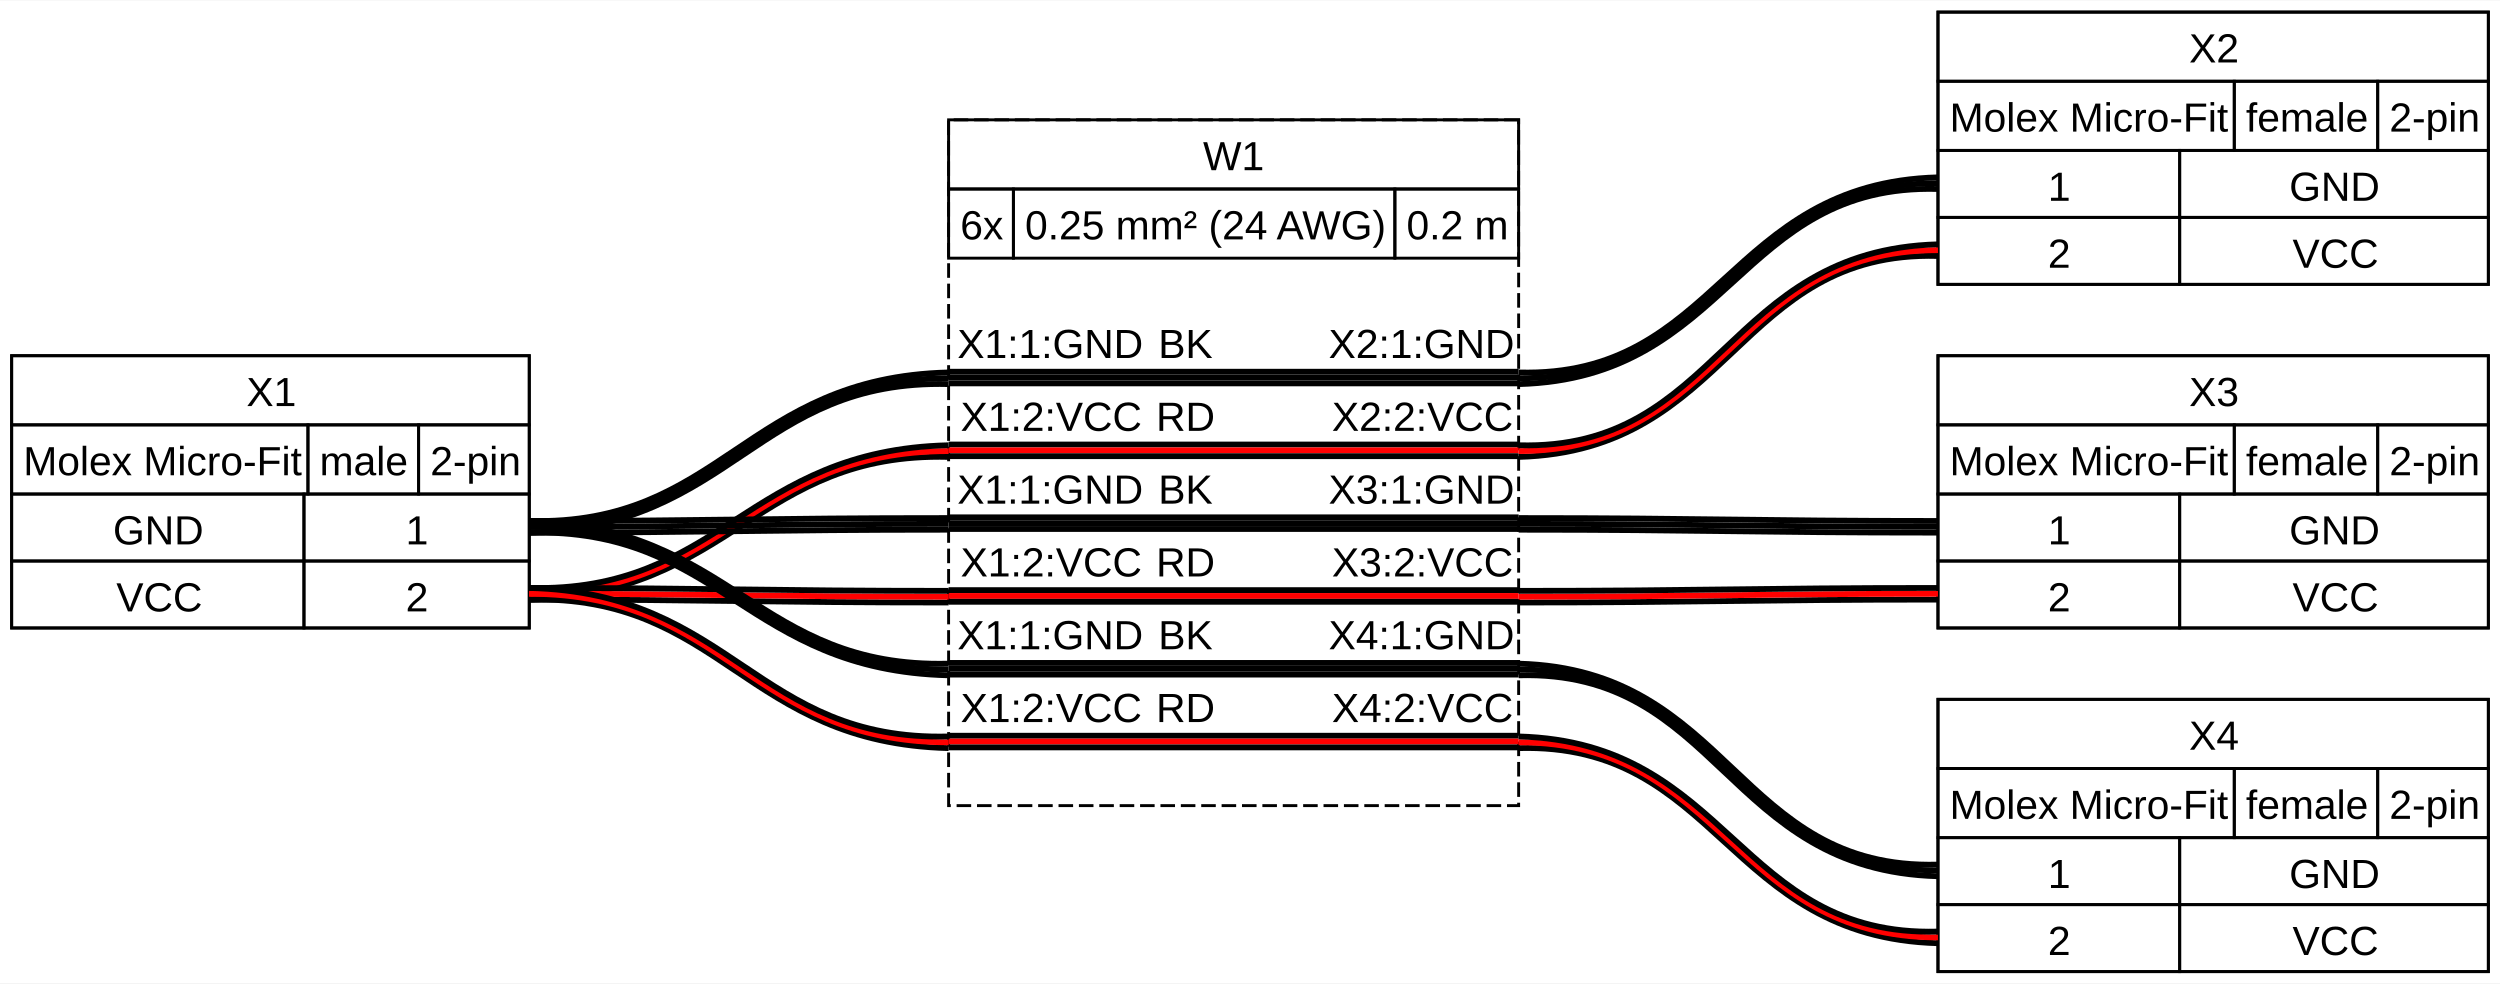
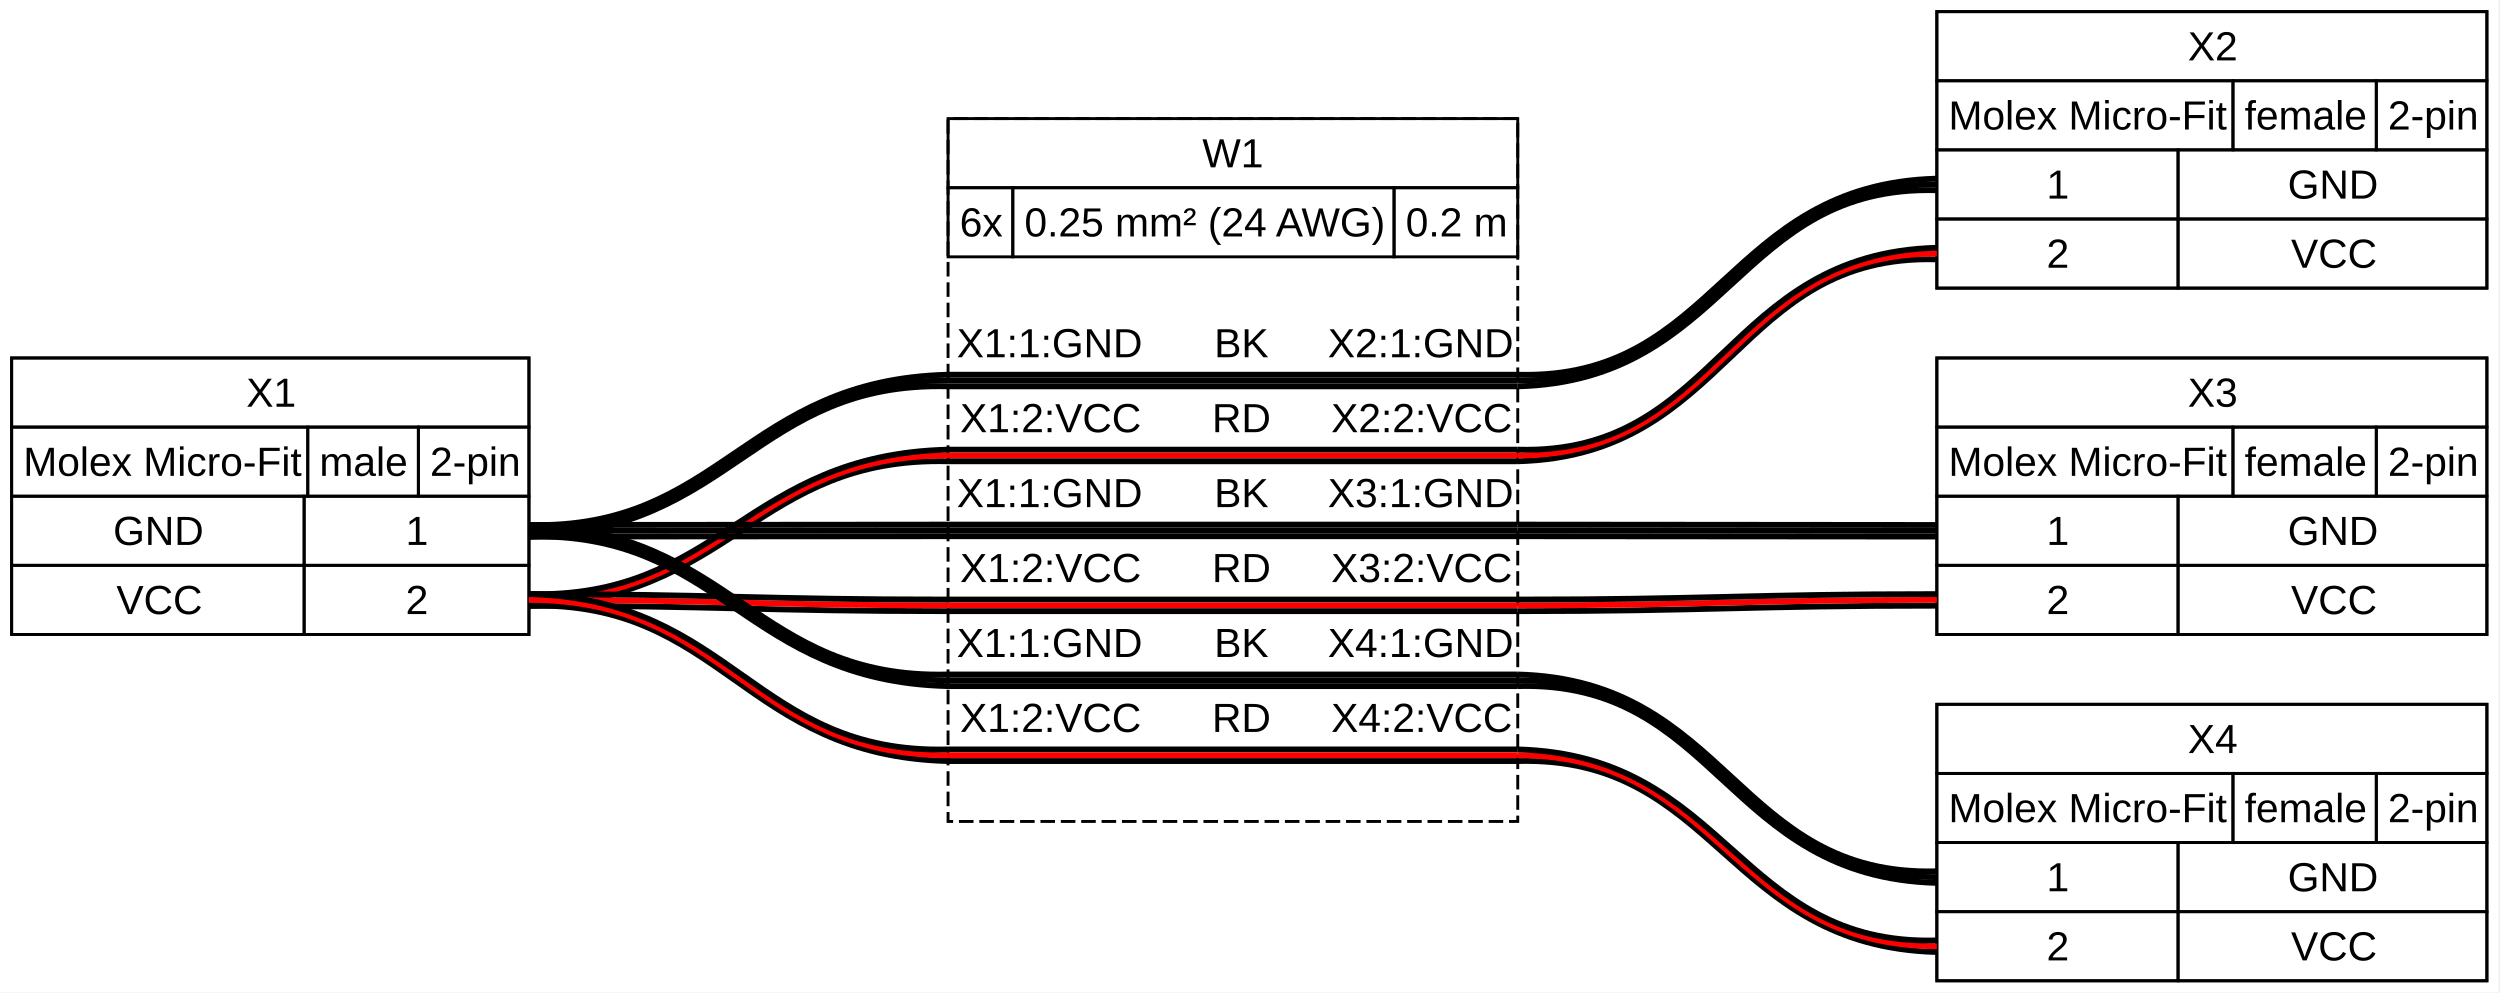
- <svg xmlns="http://www.w3.org/2000/svg" width="859pt" height="338pt" viewBox="0.00 0.00 858.50 337.50">
-   <g id="graph0" class="graph" transform="scale(1 1) rotate(0) translate(4 333.5)">
-     <polygon fill="#ffffff" stroke="none" points="-4,4 -4,-333.5 854.5,-333.5 854.5,4 -4,4" />
+ <svg xmlns="http://www.w3.org/2000/svg" width="859pt" height="341pt" viewBox="0.00 0.00 859.00 341.00">
+   <g id="graph0" class="graph" transform="scale(1 1) rotate(0) translate(4 337)">
+     <polygon fill="#ffffff" stroke="none" points="-4,4 -4,-337 854.5,-337 854.5,4 -4,4" />
    <g id="node1" class="node">
-       <polygon fill="#ffffff" stroke="black" points="177.75,-211.5 0,-211.5 0,-118 177.75,-118 177.75,-211.5" />
-       <polygon fill="none" stroke="black" points="0,-187.75 0,-211.5 177.75,-211.5 177.75,-187.75 0,-187.75" />
-       <text text-anchor="start" x="80.62" y="-194.2" font-family="arial" font-size="14.00">X1</text>
-       <polygon fill="none" stroke="black" points="0,-164 0,-187.75 101.75,-187.75 101.75,-164 0,-164" />
-       <text text-anchor="start" x="4" y="-170.45" font-family="arial" font-size="14.00">Molex Micro-Fit</text>
-       <polygon fill="none" stroke="black" points="101.75,-164 101.75,-187.75 139.75,-187.75 139.75,-164 101.75,-164" />
-       <text text-anchor="start" x="105.75" y="-170.45" font-family="arial" font-size="14.00">male</text>
-       <polygon fill="none" stroke="black" points="139.75,-164 139.75,-187.75 177.75,-187.75 177.75,-164 139.75,-164" />
-       <text text-anchor="start" x="143.75" y="-170.45" font-family="arial" font-size="14.00">2-pin</text>
-       <polygon fill="none" stroke="black" points="0,-141 0,-164 100.38,-164 100.38,-141 0,-141" />
-       <text text-anchor="start" x="34.81" y="-146.7" font-family="arial" font-size="14.00">GND</text>
-       <polygon fill="none" stroke="black" points="100.38,-141 100.38,-164 177.75,-164 177.75,-141 100.38,-141" />
-       <text text-anchor="start" x="135.31" y="-146.7" font-family="arial" font-size="14.00">1</text>
-       <polygon fill="none" stroke="black" points="0,-118 0,-141 100.38,-141 100.38,-118 0,-118" />
-       <text text-anchor="start" x="35.94" y="-123.7" font-family="arial" font-size="14.00">VCC</text>
-       <polygon fill="none" stroke="black" points="100.38,-118 100.38,-141 177.75,-141 177.75,-118 100.38,-118" />
-       <text text-anchor="start" x="135.31" y="-123.7" font-family="arial" font-size="14.00">2</text>
+       <polygon fill="#ffffff" stroke="black" points="177.75,-214 0,-214 0,-119 177.75,-119 177.75,-214" />
+       <polygon fill="none" stroke="black" points="0,-190.25 0,-214 177.75,-214 177.75,-190.25 0,-190.25" />
+       <text xml:space="preserve" text-anchor="start" x="80.62" y="-197.25" font-family="arial" font-size="14.00">X1</text>
+       <polygon fill="none" stroke="black" points="0,-166.5 0,-190.25 101.75,-190.25 101.75,-166.5 0,-166.5" />
+       <text xml:space="preserve" text-anchor="start" x="4" y="-173.5" font-family="arial" font-size="14.00">Molex Micro-Fit</text>
+       <polygon fill="none" stroke="black" points="101.75,-166.5 101.75,-190.25 139.75,-190.25 139.75,-166.5 101.75,-166.5" />
+       <text xml:space="preserve" text-anchor="start" x="105.75" y="-173.5" font-family="arial" font-size="14.00">male</text>
+       <polygon fill="none" stroke="black" points="139.75,-166.5 139.75,-190.25 177.75,-190.25 177.75,-166.5 139.75,-166.5" />
+       <text xml:space="preserve" text-anchor="start" x="143.75" y="-173.5" font-family="arial" font-size="14.00">2-pin</text>
+       <polygon fill="none" stroke="black" points="0,-142.75 0,-166.5 100.5,-166.5 100.5,-142.75 0,-142.75" />
+       <text xml:space="preserve" text-anchor="start" x="34.88" y="-149.75" font-family="arial" font-size="14.00">GND</text>
+       <polygon fill="none" stroke="black" points="100.5,-142.75 100.5,-166.5 177.75,-166.5 177.75,-142.75 100.5,-142.75" />
+       <text xml:space="preserve" text-anchor="start" x="135.38" y="-149.75" font-family="arial" font-size="14.00">1</text>
+       <polygon fill="none" stroke="black" points="0,-119 0,-142.75 100.5,-142.75 100.5,-119 0,-119" />
+       <text xml:space="preserve" text-anchor="start" x="36" y="-126" font-family="arial" font-size="14.00">VCC</text>
+       <polygon fill="none" stroke="black" points="100.5,-119 100.5,-142.75 177.75,-142.75 177.75,-119 100.5,-119" />
+       <text xml:space="preserve" text-anchor="start" x="135.38" y="-126" font-family="arial" font-size="14.00">2</text>
    </g>
    <g id="node5" class="node">
-       <polygon fill="#ffffff" stroke="black" stroke-dasharray="5,2" points="517.5,-292.5 321.75,-292.5 321.75,-57 517.5,-57 517.5,-292.5" />
-       <polygon fill="none" stroke="black" points="321.75,-268.75 321.75,-292.5 517.5,-292.5 517.5,-268.75 321.75,-268.75" />
-       <text text-anchor="start" x="409.12" y="-275.2" font-family="arial" font-size="14.00">W1</text>
-       <polygon fill="none" stroke="black" points="321.75,-245 321.75,-268.75 344,-268.75 344,-245 321.75,-245" />
-       <text text-anchor="start" x="325.75" y="-251.45" font-family="arial" font-size="14.00">6x</text>
-       <polygon fill="none" stroke="black" points="344,-245 344,-268.75 475,-268.75 475,-245 344,-245" />
-       <text text-anchor="start" x="348" y="-251.45" font-family="arial" font-size="14.00">0.25 mm² (24 AWG)</text>
-       <polygon fill="none" stroke="black" points="475,-245 475,-268.75 517.5,-268.75 517.5,-245 475,-245" />
-       <text text-anchor="start" x="479" y="-251.45" font-family="arial" font-size="14.00">0.2 m</text>
-       <text text-anchor="start" x="354" y="-229.7" font-family="arial" font-size="14.00"> </text>
-       <text text-anchor="start" x="324.75" y="-210.7" font-family="arial" font-size="14.00">X1:1:GND</text>
-       <text text-anchor="start" x="393.75" y="-210.7" font-family="arial" font-size="14.00">     BK    </text>
-       <text text-anchor="start" x="452.25" y="-210.7" font-family="arial" font-size="14.00">X2:1:GND</text>
-       <polygon fill="#000000" stroke="none" points="321.75,-205 321.75,-207 517.5,-207 517.5,-205 321.75,-205" />
-       <polygon fill="#000000" stroke="none" points="321.75,-203 321.75,-205 517.5,-205 517.5,-203 321.75,-203" />
-       <polygon fill="#000000" stroke="none" points="321.75,-201 321.75,-203 517.5,-203 517.5,-201 321.75,-201" />
-       <text text-anchor="start" x="325.88" y="-185.7" font-family="arial" font-size="14.00">X1:2:VCC</text>
-       <text text-anchor="start" x="393" y="-185.7" font-family="arial" font-size="14.00">     RD    </text>
-       <text text-anchor="start" x="453.38" y="-185.7" font-family="arial" font-size="14.00">X2:2:VCC</text>
-       <polygon fill="#000000" stroke="none" points="321.75,-180 321.75,-182 517.5,-182 517.5,-180 321.75,-180" />
-       <polygon fill="#ff0000" stroke="none" points="321.75,-178 321.75,-180 517.5,-180 517.5,-178 321.75,-178" />
-       <polygon fill="#000000" stroke="none" points="321.75,-176 321.75,-178 517.5,-178 517.5,-176 321.75,-176" />
-       <text text-anchor="start" x="324.75" y="-160.7" font-family="arial" font-size="14.00">X1:1:GND</text>
-       <text text-anchor="start" x="393.75" y="-160.7" font-family="arial" font-size="14.00">     BK    </text>
-       <text text-anchor="start" x="452.25" y="-160.7" font-family="arial" font-size="14.00">X3:1:GND</text>
-       <polygon fill="#000000" stroke="none" points="321.75,-155 321.75,-157 517.5,-157 517.5,-155 321.75,-155" />
-       <polygon fill="#000000" stroke="none" points="321.75,-153 321.75,-155 517.5,-155 517.5,-153 321.75,-153" />
-       <polygon fill="#000000" stroke="none" points="321.75,-151 321.75,-153 517.5,-153 517.5,-151 321.75,-151" />
-       <text text-anchor="start" x="325.88" y="-135.7" font-family="arial" font-size="14.00">X1:2:VCC</text>
-       <text text-anchor="start" x="393" y="-135.7" font-family="arial" font-size="14.00">     RD    </text>
-       <text text-anchor="start" x="453.38" y="-135.7" font-family="arial" font-size="14.00">X3:2:VCC</text>
+       <polygon fill="#ffffff" stroke="black" stroke-dasharray="5,2" points="517.5,-296.25 321.75,-296.25 321.75,-54.75 517.5,-54.75 517.5,-296.25" />
+       <polygon fill="none" stroke="black" points="321.75,-272.5 321.75,-296.25 517.5,-296.25 517.5,-272.5 321.75,-272.5" />
+       <text xml:space="preserve" text-anchor="start" x="409.12" y="-279.5" font-family="arial" font-size="14.00">W1</text>
+       <polygon fill="none" stroke="black" points="321.75,-248.75 321.75,-272.5 344,-272.5 344,-248.75 321.75,-248.75" />
+       <text xml:space="preserve" text-anchor="start" x="325.75" y="-255.75" font-family="arial" font-size="14.00">6x</text>
+       <polygon fill="none" stroke="black" points="344,-248.75 344,-272.5 475,-272.5 475,-248.75 344,-248.75" />
+       <text xml:space="preserve" text-anchor="start" x="348" y="-255.75" font-family="arial" font-size="14.00">0.25 mm² (24 AWG)</text>
+       <polygon fill="none" stroke="black" points="475,-248.75 475,-272.5 517.5,-272.5 517.5,-248.75 475,-248.75" />
+       <text xml:space="preserve" text-anchor="start" x="479" y="-255.75" font-family="arial" font-size="14.00">0.2 m</text>
+       <text xml:space="preserve" text-anchor="start" x="354" y="-234" font-family="arial" font-size="14.00"> </text>
+       <text xml:space="preserve" text-anchor="start" x="324.75" y="-214.25" font-family="arial" font-size="14.00">X1:1:GND</text>
+       <text xml:space="preserve" text-anchor="start" x="393.75" y="-214.25" font-family="arial" font-size="14.00">     BK    </text>
+       <text xml:space="preserve" text-anchor="start" x="452.25" y="-214.25" font-family="arial" font-size="14.00">X2:1:GND</text>
+       <polygon fill="#000000" stroke="none" points="321.75,-207.25 321.75,-209.25 517.5,-209.25 517.5,-207.25 321.75,-207.25" />
+       <polygon fill="#000000" stroke="none" points="321.75,-205.25 321.75,-207.25 517.5,-207.25 517.5,-205.25 321.75,-205.25" />
+       <polygon fill="#000000" stroke="none" points="321.75,-203.25 321.75,-205.25 517.5,-205.25 517.5,-203.25 321.75,-203.25" />
+       <text xml:space="preserve" text-anchor="start" x="325.88" y="-188.5" font-family="arial" font-size="14.00">X1:2:VCC</text>
+       <text xml:space="preserve" text-anchor="start" x="393" y="-188.5" font-family="arial" font-size="14.00">     RD    </text>
+       <text xml:space="preserve" text-anchor="start" x="453.38" y="-188.5" font-family="arial" font-size="14.00">X2:2:VCC</text>
+       <polygon fill="#000000" stroke="none" points="321.75,-181.5 321.75,-183.5 517.5,-183.5 517.5,-181.5 321.75,-181.5" />
+       <polygon fill="#ff0000" stroke="none" points="321.75,-179.5 321.75,-181.5 517.5,-181.5 517.5,-179.5 321.75,-179.5" />
+       <polygon fill="#000000" stroke="none" points="321.75,-177.5 321.75,-179.5 517.5,-179.5 517.5,-177.5 321.75,-177.5" />
+       <text xml:space="preserve" text-anchor="start" x="324.75" y="-162.75" font-family="arial" font-size="14.00">X1:1:GND</text>
+       <text xml:space="preserve" text-anchor="start" x="393.75" y="-162.75" font-family="arial" font-size="14.00">     BK    </text>
+       <text xml:space="preserve" text-anchor="start" x="452.25" y="-162.75" font-family="arial" font-size="14.00">X3:1:GND</text>
+       <polygon fill="#000000" stroke="none" points="321.75,-155.75 321.75,-157.75 517.5,-157.75 517.5,-155.75 321.75,-155.75" />
+       <polygon fill="#000000" stroke="none" points="321.75,-153.75 321.75,-155.75 517.5,-155.75 517.5,-153.75 321.75,-153.75" />
+       <polygon fill="#000000" stroke="none" points="321.75,-151.75 321.75,-153.75 517.5,-153.75 517.5,-151.75 321.75,-151.75" />
+       <text xml:space="preserve" text-anchor="start" x="325.88" y="-137" font-family="arial" font-size="14.00">X1:2:VCC</text>
+       <text xml:space="preserve" text-anchor="start" x="393" y="-137" font-family="arial" font-size="14.00">     RD    </text>
+       <text xml:space="preserve" text-anchor="start" x="453.38" y="-137" font-family="arial" font-size="14.00">X3:2:VCC</text>
      <polygon fill="#000000" stroke="none" points="321.75,-130 321.75,-132 517.5,-132 517.5,-130 321.75,-130" />
      <polygon fill="#ff0000" stroke="none" points="321.75,-128 321.75,-130 517.5,-130 517.5,-128 321.75,-128" />
      <polygon fill="#000000" stroke="none" points="321.75,-126 321.75,-128 517.5,-128 517.5,-126 321.75,-126" />
-       <text text-anchor="start" x="324.75" y="-110.7" font-family="arial" font-size="14.00">X1:1:GND</text>
-       <text text-anchor="start" x="393.75" y="-110.7" font-family="arial" font-size="14.00">     BK    </text>
-       <text text-anchor="start" x="452.25" y="-110.7" font-family="arial" font-size="14.00">X4:1:GND</text>
-       <polygon fill="#000000" stroke="none" points="321.75,-105 321.75,-107 517.5,-107 517.5,-105 321.75,-105" />
-       <polygon fill="#000000" stroke="none" points="321.75,-103 321.75,-105 517.5,-105 517.5,-103 321.75,-103" />
-       <polygon fill="#000000" stroke="none" points="321.75,-101 321.75,-103 517.5,-103 517.5,-101 321.75,-101" />
-       <text text-anchor="start" x="325.88" y="-85.7" font-family="arial" font-size="14.00">X1:2:VCC</text>
-       <text text-anchor="start" x="393" y="-85.7" font-family="arial" font-size="14.00">     RD    </text>
-       <text text-anchor="start" x="453.38" y="-85.7" font-family="arial" font-size="14.00">X4:2:VCC</text>
-       <polygon fill="#000000" stroke="none" points="321.75,-80 321.75,-82 517.5,-82 517.5,-80 321.75,-80" />
-       <polygon fill="#ff0000" stroke="none" points="321.75,-78 321.75,-80 517.5,-80 517.5,-78 321.75,-78" />
-       <polygon fill="#000000" stroke="none" points="321.75,-76 321.75,-78 517.5,-78 517.5,-76 321.75,-76" />
-       <text text-anchor="start" x="354" y="-60.7" font-family="arial" font-size="14.00"> </text>
+       <text xml:space="preserve" text-anchor="start" x="324.75" y="-111.25" font-family="arial" font-size="14.00">X1:1:GND</text>
+       <text xml:space="preserve" text-anchor="start" x="393.75" y="-111.25" font-family="arial" font-size="14.00">     BK    </text>
+       <text xml:space="preserve" text-anchor="start" x="452.25" y="-111.25" font-family="arial" font-size="14.00">X4:1:GND</text>
+       <polygon fill="#000000" stroke="none" points="321.75,-104.25 321.75,-106.25 517.5,-106.25 517.5,-104.25 321.75,-104.25" />
+       <polygon fill="#000000" stroke="none" points="321.75,-102.25 321.75,-104.25 517.5,-104.25 517.5,-102.25 321.75,-102.25" />
+       <polygon fill="#000000" stroke="none" points="321.75,-100.25 321.75,-102.25 517.5,-102.25 517.5,-100.25 321.75,-100.25" />
+       <text xml:space="preserve" text-anchor="start" x="325.88" y="-85.5" font-family="arial" font-size="14.00">X1:2:VCC</text>
+       <text xml:space="preserve" text-anchor="start" x="393" y="-85.5" font-family="arial" font-size="14.00">     RD    </text>
+       <text xml:space="preserve" text-anchor="start" x="453.38" y="-85.5" font-family="arial" font-size="14.00">X4:2:VCC</text>
+       <polygon fill="#000000" stroke="none" points="321.75,-78.5 321.75,-80.5 517.5,-80.5 517.5,-78.5 321.75,-78.5" />
+       <polygon fill="#ff0000" stroke="none" points="321.75,-76.5 321.75,-78.5 517.5,-78.5 517.5,-76.5 321.75,-76.5" />
+       <polygon fill="#000000" stroke="none" points="321.75,-74.5 321.75,-76.5 517.5,-76.5 517.5,-74.5 321.75,-74.5" />
+       <text xml:space="preserve" text-anchor="start" x="354" y="-59.75" font-family="arial" font-size="14.00"> </text>
    </g>
    <g id="edge1" class="edge">
-       <path fill="none" stroke="#000000" stroke-width="2" d="M177.75,-150.75C247.62,-152.43 255.83,-203.43 321.75,-201.75" />
-       <path fill="none" stroke="#000000" stroke-width="2" d="M177.75,-152.75C245.65,-152.75 253.85,-203.75 321.75,-203.75" />
-       <path fill="none" stroke="#000000" stroke-width="2" d="M177.75,-154.75C243.67,-153.07 251.88,-204.07 321.75,-205.75" />
+       <path fill="none" stroke="#000000" stroke-width="2" d="M177.75,-152.63C247.71,-154.32 255.74,-205.94 321.75,-204.25" />
+       <path fill="none" stroke="#000000" stroke-width="2" d="M177.75,-154.63C245.74,-154.62 253.76,-206.25 321.75,-206.25" />
+       <path fill="none" stroke="#000000" stroke-width="2" d="M177.75,-156.62C243.76,-154.93 251.79,-206.56 321.75,-208.25" />
    </g>
    <g id="edge3" class="edge">
-       <path fill="none" stroke="#000000" stroke-width="2" d="M177.75,-127.75C247.32,-129.4 256.11,-178.4 321.75,-176.75" />
-       <path fill="none" stroke="#ff0000" stroke-width="2" d="M177.75,-129.75C245.35,-129.75 254.15,-178.75 321.75,-178.75" />
-       <path fill="none" stroke="#000000" stroke-width="2" d="M177.75,-131.75C243.39,-130.1 252.18,-179.1 321.75,-180.75" />
+       <path fill="none" stroke="#000000" stroke-width="2" d="M177.75,-128.88C247.41,-130.53 256.03,-180.16 321.75,-178.5" />
+       <path fill="none" stroke="#ff0000" stroke-width="2" d="M177.75,-130.88C245.44,-130.88 254.06,-180.5 321.75,-180.5" />
+       <path fill="none" stroke="#000000" stroke-width="2" d="M177.75,-132.87C243.47,-131.22 252.09,-180.84 321.75,-182.5" />
    </g>
    <g id="edge5" class="edge">
-       <path fill="none" stroke="#000000" stroke-width="2" d="M177.75,-150.75C241.88,-150.75 257.87,-151.75 321.75,-151.75" />
-       <path fill="none" stroke="#000000" stroke-width="2" d="M177.75,-152.75C241.75,-152.75 257.75,-153.75 321.75,-153.75" />
-       <path fill="none" stroke="#000000" stroke-width="2" d="M177.75,-154.75C241.63,-154.75 257.62,-155.75 321.75,-155.75" />
+       <path fill="none" stroke="#000000" stroke-width="2" d="M177.75,-152.63C241.77,-152.63 257.77,-152.75 321.75,-152.75" />
+       <path fill="none" stroke="#000000" stroke-width="2" d="M177.75,-154.62C241.75,-154.63 257.75,-154.75 321.75,-154.75" />
+       <path fill="none" stroke="#000000" stroke-width="2" d="M177.75,-156.62C241.73,-156.62 257.73,-156.75 321.75,-156.75" />
    </g>
    <g id="edge7" class="edge">
-       <path fill="none" stroke="#000000" stroke-width="2" d="M177.75,-127.75C241.63,-127.75 257.62,-126.75 321.75,-126.75" />
-       <path fill="none" stroke="#ff0000" stroke-width="2" d="M177.75,-129.75C241.75,-129.75 257.75,-128.75 321.75,-128.75" />
-       <path fill="none" stroke="#000000" stroke-width="2" d="M177.75,-131.75C241.88,-131.75 257.87,-130.75 321.75,-130.75" />
+       <path fill="none" stroke="#000000" stroke-width="2" d="M177.75,-128.88C241.52,-128.89 257.51,-127.01 321.75,-127" />
+       <path fill="none" stroke="#ff0000" stroke-width="2" d="M177.75,-130.88C241.76,-130.88 257.74,-129 321.75,-129" />
+       <path fill="none" stroke="#000000" stroke-width="2" d="M177.75,-132.87C241.99,-132.86 257.98,-130.99 321.75,-131" />
    </g>
    <g id="edge9" class="edge">
-       <path fill="none" stroke="#000000" stroke-width="2" d="M177.75,-150.75C243.39,-152.4 252.18,-103.4 321.75,-101.75" />
-       <path fill="none" stroke="#000000" stroke-width="2" d="M177.75,-152.75C245.35,-152.75 254.15,-103.75 321.75,-103.75" />
-       <path fill="none" stroke="#000000" stroke-width="2" d="M177.75,-154.75C247.32,-153.1 256.11,-104.1 321.75,-105.75" />
+       <path fill="none" stroke="#000000" stroke-width="2" d="M177.75,-152.63C243.73,-154.31 251.82,-102.94 321.75,-101.25" />
+       <path fill="none" stroke="#000000" stroke-width="2" d="M177.75,-154.62C245.7,-154.62 253.8,-103.25 321.75,-103.25" />
+       <path fill="none" stroke="#000000" stroke-width="2" d="M177.75,-156.62C247.68,-154.94 255.77,-103.56 321.75,-105.25" />
    </g>
    <g id="edge11" class="edge">
-       <path fill="none" stroke="#000000" stroke-width="2" d="M177.75,-127.75C243.67,-129.43 251.88,-78.43 321.75,-76.75" />
-       <path fill="none" stroke="#ff0000" stroke-width="2" d="M177.75,-129.75C245.65,-129.75 253.85,-78.75 321.75,-78.75" />
-       <path fill="none" stroke="#000000" stroke-width="2" d="M177.75,-131.75C247.62,-130.07 255.83,-79.07 321.75,-80.75" />
+       <path fill="none" stroke="#000000" stroke-width="2" d="M177.75,-128.88C244.02,-130.6 251.51,-77.22 321.75,-75.5" />
+       <path fill="none" stroke="#ff0000" stroke-width="2" d="M177.75,-130.88C246,-130.88 253.5,-77.5 321.75,-77.5" />
+       <path fill="none" stroke="#000000" stroke-width="2" d="M177.75,-132.87C247.99,-131.15 255.48,-77.78 321.75,-79.5" />
    </g>
    <g id="node2" class="node">
-       <polygon fill="#ffffff" stroke="black" points="850.5,-329.5 661.5,-329.5 661.5,-236 850.5,-236 850.5,-329.5" />
-       <polygon fill="none" stroke="black" points="661.5,-305.75 661.5,-329.5 850.5,-329.5 850.5,-305.75 661.5,-305.75" />
-       <text text-anchor="start" x="747.75" y="-312.2" font-family="arial" font-size="14.00">X2</text>
-       <polygon fill="none" stroke="black" points="661.5,-282 661.5,-305.75 763.25,-305.75 763.25,-282 661.5,-282" />
-       <text text-anchor="start" x="665.5" y="-288.45" font-family="arial" font-size="14.00">Molex Micro-Fit</text>
-       <polygon fill="none" stroke="black" points="763.25,-282 763.25,-305.75 812.5,-305.75 812.5,-282 763.25,-282" />
-       <text text-anchor="start" x="767.25" y="-288.45" font-family="arial" font-size="14.00">female</text>
-       <polygon fill="none" stroke="black" points="812.5,-282 812.5,-305.75 850.5,-305.75 850.5,-282 812.5,-282" />
-       <text text-anchor="start" x="816.5" y="-288.45" font-family="arial" font-size="14.00">2-pin</text>
-       <polygon fill="none" stroke="black" points="661.5,-259 661.5,-282 744.5,-282 744.5,-259 661.5,-259" />
-       <text text-anchor="start" x="699.25" y="-264.7" font-family="arial" font-size="14.00">1</text>
-       <polygon fill="none" stroke="black" points="744.5,-259 744.5,-282 850.5,-282 850.5,-259 744.5,-259" />
-       <text text-anchor="start" x="782.12" y="-264.7" font-family="arial" font-size="14.00">GND</text>
-       <polygon fill="none" stroke="black" points="661.5,-236 661.5,-259 744.5,-259 744.5,-236 661.5,-236" />
-       <text text-anchor="start" x="699.25" y="-241.7" font-family="arial" font-size="14.00">2</text>
-       <polygon fill="none" stroke="black" points="744.5,-236 744.5,-259 850.5,-259 850.5,-236 744.5,-236" />
-       <text text-anchor="start" x="783.25" y="-241.7" font-family="arial" font-size="14.00">VCC</text>
+       <polygon fill="#ffffff" stroke="black" points="850.5,-333 661.5,-333 661.5,-238 850.5,-238 850.5,-333" />
+       <polygon fill="none" stroke="black" points="661.5,-309.25 661.5,-333 850.5,-333 850.5,-309.25 661.5,-309.25" />
+       <text xml:space="preserve" text-anchor="start" x="747.75" y="-316.25" font-family="arial" font-size="14.00">X2</text>
+       <polygon fill="none" stroke="black" points="661.5,-285.5 661.5,-309.25 763.25,-309.25 763.25,-285.5 661.5,-285.5" />
+       <text xml:space="preserve" text-anchor="start" x="665.5" y="-292.5" font-family="arial" font-size="14.00">Molex Micro-Fit</text>
+       <polygon fill="none" stroke="black" points="763.25,-285.5 763.25,-309.25 812.5,-309.25 812.5,-285.5 763.25,-285.5" />
+       <text xml:space="preserve" text-anchor="start" x="767.25" y="-292.5" font-family="arial" font-size="14.00">female</text>
+       <polygon fill="none" stroke="black" points="812.5,-285.5 812.5,-309.25 850.5,-309.25 850.5,-285.5 812.5,-285.5" />
+       <text xml:space="preserve" text-anchor="start" x="816.5" y="-292.5" font-family="arial" font-size="14.00">2-pin</text>
+       <polygon fill="none" stroke="black" points="661.5,-261.75 661.5,-285.5 744.38,-285.5 744.38,-261.75 661.5,-261.75" />
+       <text xml:space="preserve" text-anchor="start" x="699.19" y="-268.75" font-family="arial" font-size="14.00">1</text>
+       <polygon fill="none" stroke="black" points="744.38,-261.75 744.38,-285.5 850.5,-285.5 850.5,-261.75 744.38,-261.75" />
+       <text xml:space="preserve" text-anchor="start" x="782.06" y="-268.75" font-family="arial" font-size="14.00">GND</text>
+       <polygon fill="none" stroke="black" points="661.5,-238 661.5,-261.75 744.38,-261.75 744.38,-238 661.5,-238" />
+       <text xml:space="preserve" text-anchor="start" x="699.19" y="-245" font-family="arial" font-size="14.00">2</text>
+       <polygon fill="none" stroke="black" points="744.38,-238 744.38,-261.75 850.5,-261.75 850.5,-238 744.38,-238" />
+       <text xml:space="preserve" text-anchor="start" x="783.19" y="-245" font-family="arial" font-size="14.00">VCC</text>
    </g>
    <g id="node3" class="node">
-       <polygon fill="#ffffff" stroke="black" points="850.5,-211.5 661.5,-211.5 661.5,-118 850.5,-118 850.5,-211.5" />
-       <polygon fill="none" stroke="black" points="661.5,-187.75 661.5,-211.5 850.5,-211.5 850.5,-187.75 661.5,-187.75" />
-       <text text-anchor="start" x="747.75" y="-194.2" font-family="arial" font-size="14.00">X3</text>
-       <polygon fill="none" stroke="black" points="661.5,-164 661.5,-187.75 763.25,-187.75 763.25,-164 661.5,-164" />
-       <text text-anchor="start" x="665.5" y="-170.45" font-family="arial" font-size="14.00">Molex Micro-Fit</text>
-       <polygon fill="none" stroke="black" points="763.25,-164 763.25,-187.75 812.5,-187.75 812.5,-164 763.25,-164" />
-       <text text-anchor="start" x="767.25" y="-170.45" font-family="arial" font-size="14.00">female</text>
-       <polygon fill="none" stroke="black" points="812.5,-164 812.5,-187.75 850.5,-187.75 850.5,-164 812.5,-164" />
-       <text text-anchor="start" x="816.5" y="-170.45" font-family="arial" font-size="14.00">2-pin</text>
-       <polygon fill="none" stroke="black" points="661.5,-141 661.5,-164 744.5,-164 744.5,-141 661.5,-141" />
-       <text text-anchor="start" x="699.25" y="-146.7" font-family="arial" font-size="14.00">1</text>
-       <polygon fill="none" stroke="black" points="744.5,-141 744.5,-164 850.5,-164 850.5,-141 744.5,-141" />
-       <text text-anchor="start" x="782.12" y="-146.7" font-family="arial" font-size="14.00">GND</text>
-       <polygon fill="none" stroke="black" points="661.5,-118 661.5,-141 744.5,-141 744.5,-118 661.5,-118" />
-       <text text-anchor="start" x="699.25" y="-123.7" font-family="arial" font-size="14.00">2</text>
-       <polygon fill="none" stroke="black" points="744.5,-118 744.5,-141 850.5,-141 850.5,-118 744.5,-118" />
-       <text text-anchor="start" x="783.25" y="-123.7" font-family="arial" font-size="14.00">VCC</text>
+       <polygon fill="#ffffff" stroke="black" points="850.5,-214 661.5,-214 661.5,-119 850.5,-119 850.5,-214" />
+       <polygon fill="none" stroke="black" points="661.5,-190.25 661.5,-214 850.5,-214 850.5,-190.25 661.5,-190.25" />
+       <text xml:space="preserve" text-anchor="start" x="747.75" y="-197.25" font-family="arial" font-size="14.00">X3</text>
+       <polygon fill="none" stroke="black" points="661.5,-166.5 661.5,-190.25 763.25,-190.25 763.25,-166.5 661.5,-166.5" />
+       <text xml:space="preserve" text-anchor="start" x="665.5" y="-173.5" font-family="arial" font-size="14.00">Molex Micro-Fit</text>
+       <polygon fill="none" stroke="black" points="763.25,-166.5 763.25,-190.25 812.5,-190.25 812.5,-166.5 763.25,-166.5" />
+       <text xml:space="preserve" text-anchor="start" x="767.25" y="-173.5" font-family="arial" font-size="14.00">female</text>
+       <polygon fill="none" stroke="black" points="812.5,-166.5 812.5,-190.25 850.5,-190.25 850.5,-166.5 812.5,-166.5" />
+       <text xml:space="preserve" text-anchor="start" x="816.5" y="-173.5" font-family="arial" font-size="14.00">2-pin</text>
+       <polygon fill="none" stroke="black" points="661.5,-142.75 661.5,-166.5 744.38,-166.5 744.38,-142.75 661.5,-142.75" />
+       <text xml:space="preserve" text-anchor="start" x="699.19" y="-149.75" font-family="arial" font-size="14.00">1</text>
+       <polygon fill="none" stroke="black" points="744.38,-142.75 744.38,-166.5 850.5,-166.5 850.5,-142.75 744.38,-142.75" />
+       <text xml:space="preserve" text-anchor="start" x="782.06" y="-149.75" font-family="arial" font-size="14.00">GND</text>
+       <polygon fill="none" stroke="black" points="661.5,-119 661.5,-142.75 744.38,-142.75 744.38,-119 661.5,-119" />
+       <text xml:space="preserve" text-anchor="start" x="699.19" y="-126" font-family="arial" font-size="14.00">2</text>
+       <polygon fill="none" stroke="black" points="744.38,-119 744.38,-142.75 850.5,-142.75 850.5,-119 744.38,-119" />
+       <text xml:space="preserve" text-anchor="start" x="783.19" y="-126" font-family="arial" font-size="14.00">VCC</text>
    </g>
    <g id="node4" class="node">
-       <polygon fill="#ffffff" stroke="black" points="850.5,-93.5 661.5,-93.5 661.5,0 850.5,0 850.5,-93.5" />
-       <polygon fill="none" stroke="black" points="661.5,-69.75 661.5,-93.5 850.5,-93.5 850.5,-69.75 661.5,-69.75" />
-       <text text-anchor="start" x="747.75" y="-76.2" font-family="arial" font-size="14.00">X4</text>
-       <polygon fill="none" stroke="black" points="661.5,-46 661.5,-69.75 763.25,-69.75 763.25,-46 661.5,-46" />
-       <text text-anchor="start" x="665.5" y="-52.45" font-family="arial" font-size="14.00">Molex Micro-Fit</text>
-       <polygon fill="none" stroke="black" points="763.25,-46 763.25,-69.75 812.5,-69.75 812.5,-46 763.25,-46" />
-       <text text-anchor="start" x="767.25" y="-52.45" font-family="arial" font-size="14.00">female</text>
-       <polygon fill="none" stroke="black" points="812.5,-46 812.5,-69.75 850.5,-69.75 850.5,-46 812.5,-46" />
-       <text text-anchor="start" x="816.5" y="-52.45" font-family="arial" font-size="14.00">2-pin</text>
-       <polygon fill="none" stroke="black" points="661.5,-23 661.5,-46 744.5,-46 744.5,-23 661.5,-23" />
-       <text text-anchor="start" x="699.25" y="-28.7" font-family="arial" font-size="14.00">1</text>
-       <polygon fill="none" stroke="black" points="744.5,-23 744.5,-46 850.5,-46 850.5,-23 744.5,-23" />
-       <text text-anchor="start" x="782.12" y="-28.7" font-family="arial" font-size="14.00">GND</text>
-       <polygon fill="none" stroke="black" points="661.5,0 661.5,-23 744.5,-23 744.5,0 661.5,0" />
-       <text text-anchor="start" x="699.25" y="-5.7" font-family="arial" font-size="14.00">2</text>
-       <polygon fill="none" stroke="black" points="744.5,0 744.5,-23 850.5,-23 850.5,0 744.5,0" />
-       <text text-anchor="start" x="783.25" y="-5.7" font-family="arial" font-size="14.00">VCC</text>
+       <polygon fill="#ffffff" stroke="black" points="850.5,-95 661.5,-95 661.5,0 850.5,0 850.5,-95" />
+       <polygon fill="none" stroke="black" points="661.5,-71.25 661.5,-95 850.5,-95 850.5,-71.25 661.5,-71.25" />
+       <text xml:space="preserve" text-anchor="start" x="747.75" y="-78.25" font-family="arial" font-size="14.00">X4</text>
+       <polygon fill="none" stroke="black" points="661.5,-47.5 661.5,-71.25 763.25,-71.25 763.25,-47.5 661.5,-47.5" />
+       <text xml:space="preserve" text-anchor="start" x="665.5" y="-54.5" font-family="arial" font-size="14.00">Molex Micro-Fit</text>
+       <polygon fill="none" stroke="black" points="763.25,-47.5 763.25,-71.25 812.5,-71.25 812.5,-47.5 763.25,-47.5" />
+       <text xml:space="preserve" text-anchor="start" x="767.25" y="-54.5" font-family="arial" font-size="14.00">female</text>
+       <polygon fill="none" stroke="black" points="812.5,-47.5 812.5,-71.25 850.5,-71.25 850.5,-47.5 812.5,-47.5" />
+       <text xml:space="preserve" text-anchor="start" x="816.5" y="-54.5" font-family="arial" font-size="14.00">2-pin</text>
+       <polygon fill="none" stroke="black" points="661.5,-23.75 661.5,-47.5 744.38,-47.5 744.38,-23.75 661.5,-23.75" />
+       <text xml:space="preserve" text-anchor="start" x="699.19" y="-30.75" font-family="arial" font-size="14.00">1</text>
+       <polygon fill="none" stroke="black" points="744.38,-23.75 744.38,-47.5 850.5,-47.5 850.5,-23.75 744.38,-23.75" />
+       <text xml:space="preserve" text-anchor="start" x="782.06" y="-30.75" font-family="arial" font-size="14.00">GND</text>
+       <polygon fill="none" stroke="black" points="661.5,0 661.5,-23.75 744.38,-23.75 744.38,0 661.5,0" />
+       <text xml:space="preserve" text-anchor="start" x="699.19" y="-7" font-family="arial" font-size="14.00">2</text>
+       <polygon fill="none" stroke="black" points="744.38,0 744.38,-23.75 850.5,-23.75 850.5,0 744.38,0" />
+       <text xml:space="preserve" text-anchor="start" x="783.19" y="-7" font-family="arial" font-size="14.00">VCC</text>
    </g>
    <g id="edge2" class="edge">
-       <path fill="none" stroke="#000000" stroke-width="2" d="M517.5,-201.75C590.09,-203.67 592.91,-270.67 661.5,-268.75" />
-       <path fill="none" stroke="#000000" stroke-width="2" d="M517.5,-203.75C588.09,-203.75 590.91,-270.75 661.5,-270.75" />
-       <path fill="none" stroke="#000000" stroke-width="2" d="M517.5,-205.75C586.09,-203.83 588.91,-270.83 661.5,-272.75" />
+       <path fill="none" stroke="#000000" stroke-width="2" d="M517.5,-204.25C590.16,-206.17 592.84,-273.55 661.5,-271.63" />
+       <path fill="none" stroke="#000000" stroke-width="2" d="M517.5,-206.25C588.16,-206.25 590.84,-273.63 661.5,-273.63" />
+       <path fill="none" stroke="#000000" stroke-width="2" d="M517.5,-208.25C586.16,-206.33 588.84,-273.7 661.5,-275.62" />
    </g>
    <g id="edge4" class="edge">
-       <path fill="none" stroke="#000000" stroke-width="2" d="M517.5,-176.75C590.47,-178.69 592.53,-247.69 661.5,-245.75" />
-       <path fill="none" stroke="#ff0000" stroke-width="2" d="M517.5,-178.75C588.47,-178.75 590.53,-247.75 661.5,-247.75" />
-       <path fill="none" stroke="#000000" stroke-width="2" d="M517.5,-180.75C586.47,-178.81 588.53,-247.81 661.5,-249.75" />
+       <path fill="none" stroke="#000000" stroke-width="2" d="M517.5,-178.5C590.54,-180.44 592.46,-249.82 661.5,-247.88" />
+       <path fill="none" stroke="#ff0000" stroke-width="2" d="M517.5,-180.5C588.54,-180.5 590.46,-249.88 661.5,-249.87" />
+       <path fill="none" stroke="#000000" stroke-width="2" d="M517.5,-182.5C586.54,-180.56 588.46,-249.93 661.5,-251.87" />
    </g>
    <g id="edge6" class="edge">
-       <path fill="none" stroke="#000000" stroke-width="2" d="M517.5,-151.75C581.38,-151.75 597.37,-150.75 661.5,-150.75" />
-       <path fill="none" stroke="#000000" stroke-width="2" d="M517.5,-153.75C581.5,-153.75 597.5,-152.75 661.5,-152.75" />
-       <path fill="none" stroke="#000000" stroke-width="2" d="M517.5,-155.75C581.63,-155.75 597.62,-154.75 661.5,-154.75" />
+       <path fill="none" stroke="#000000" stroke-width="2" d="M517.5,-152.75C581.48,-152.75 597.48,-152.63 661.5,-152.63" />
+       <path fill="none" stroke="#000000" stroke-width="2" d="M517.5,-154.75C581.5,-154.75 597.5,-154.63 661.5,-154.62" />
+       <path fill="none" stroke="#000000" stroke-width="2" d="M517.5,-156.75C581.52,-156.75 597.52,-156.62 661.5,-156.62" />
    </g>
    <g id="edge8" class="edge">
-       <path fill="none" stroke="#000000" stroke-width="2" d="M517.5,-126.75C581.63,-126.75 597.62,-127.75 661.5,-127.75" />
-       <path fill="none" stroke="#ff0000" stroke-width="2" d="M517.5,-128.75C581.5,-128.75 597.5,-129.75 661.5,-129.75" />
-       <path fill="none" stroke="#000000" stroke-width="2" d="M517.5,-130.75C581.38,-130.75 597.37,-131.75 661.5,-131.75" />
+       <path fill="none" stroke="#000000" stroke-width="2" d="M517.5,-127C581.74,-127.01 597.73,-128.89 661.5,-128.88" />
+       <path fill="none" stroke="#ff0000" stroke-width="2" d="M517.5,-129C581.51,-129 597.49,-130.88 661.5,-130.88" />
+       <path fill="none" stroke="#000000" stroke-width="2" d="M517.5,-131C581.27,-130.99 597.26,-132.86 661.5,-132.87" />
    </g>
    <g id="edge10" class="edge">
-       <path fill="none" stroke="#000000" stroke-width="2" d="M517.5,-101.75C586.47,-103.69 588.53,-34.69 661.5,-32.75" />
-       <path fill="none" stroke="#000000" stroke-width="2" d="M517.5,-103.75C588.47,-103.75 590.53,-34.75 661.5,-34.75" />
-       <path fill="none" stroke="#000000" stroke-width="2" d="M517.5,-105.75C590.47,-103.81 592.53,-34.81 661.5,-36.75" />
+       <path fill="none" stroke="#000000" stroke-width="2" d="M517.5,-101.25C586.21,-103.17 588.8,-35.55 661.5,-33.63" />
+       <path fill="none" stroke="#000000" stroke-width="2" d="M517.5,-103.25C588.21,-103.25 590.79,-35.62 661.5,-35.62" />
+       <path fill="none" stroke="#000000" stroke-width="2" d="M517.5,-105.25C590.2,-103.33 592.79,-35.7 661.5,-37.62" />
    </g>
    <g id="edge12" class="edge">
-       <path fill="none" stroke="#000000" stroke-width="2" d="M517.5,-76.75C586.09,-78.67 588.91,-11.67 661.5,-9.75" />
-       <path fill="none" stroke="#ff0000" stroke-width="2" d="M517.5,-78.75C588.09,-78.75 590.91,-11.75 661.5,-11.75" />
-       <path fill="none" stroke="#000000" stroke-width="2" d="M517.5,-80.75C590.09,-78.83 592.91,-11.83 661.5,-13.75" />
+       <path fill="none" stroke="#000000" stroke-width="2" d="M517.5,-75.5C585.84,-77.4 589.17,-11.77 661.5,-9.88" />
+       <path fill="none" stroke="#ff0000" stroke-width="2" d="M517.5,-77.5C587.83,-77.5 591.17,-11.88 661.5,-11.88" />
+       <path fill="none" stroke="#000000" stroke-width="2" d="M517.5,-79.5C589.83,-77.6 593.16,-11.98 661.5,-13.87" />
    </g>
  </g>
</svg>
